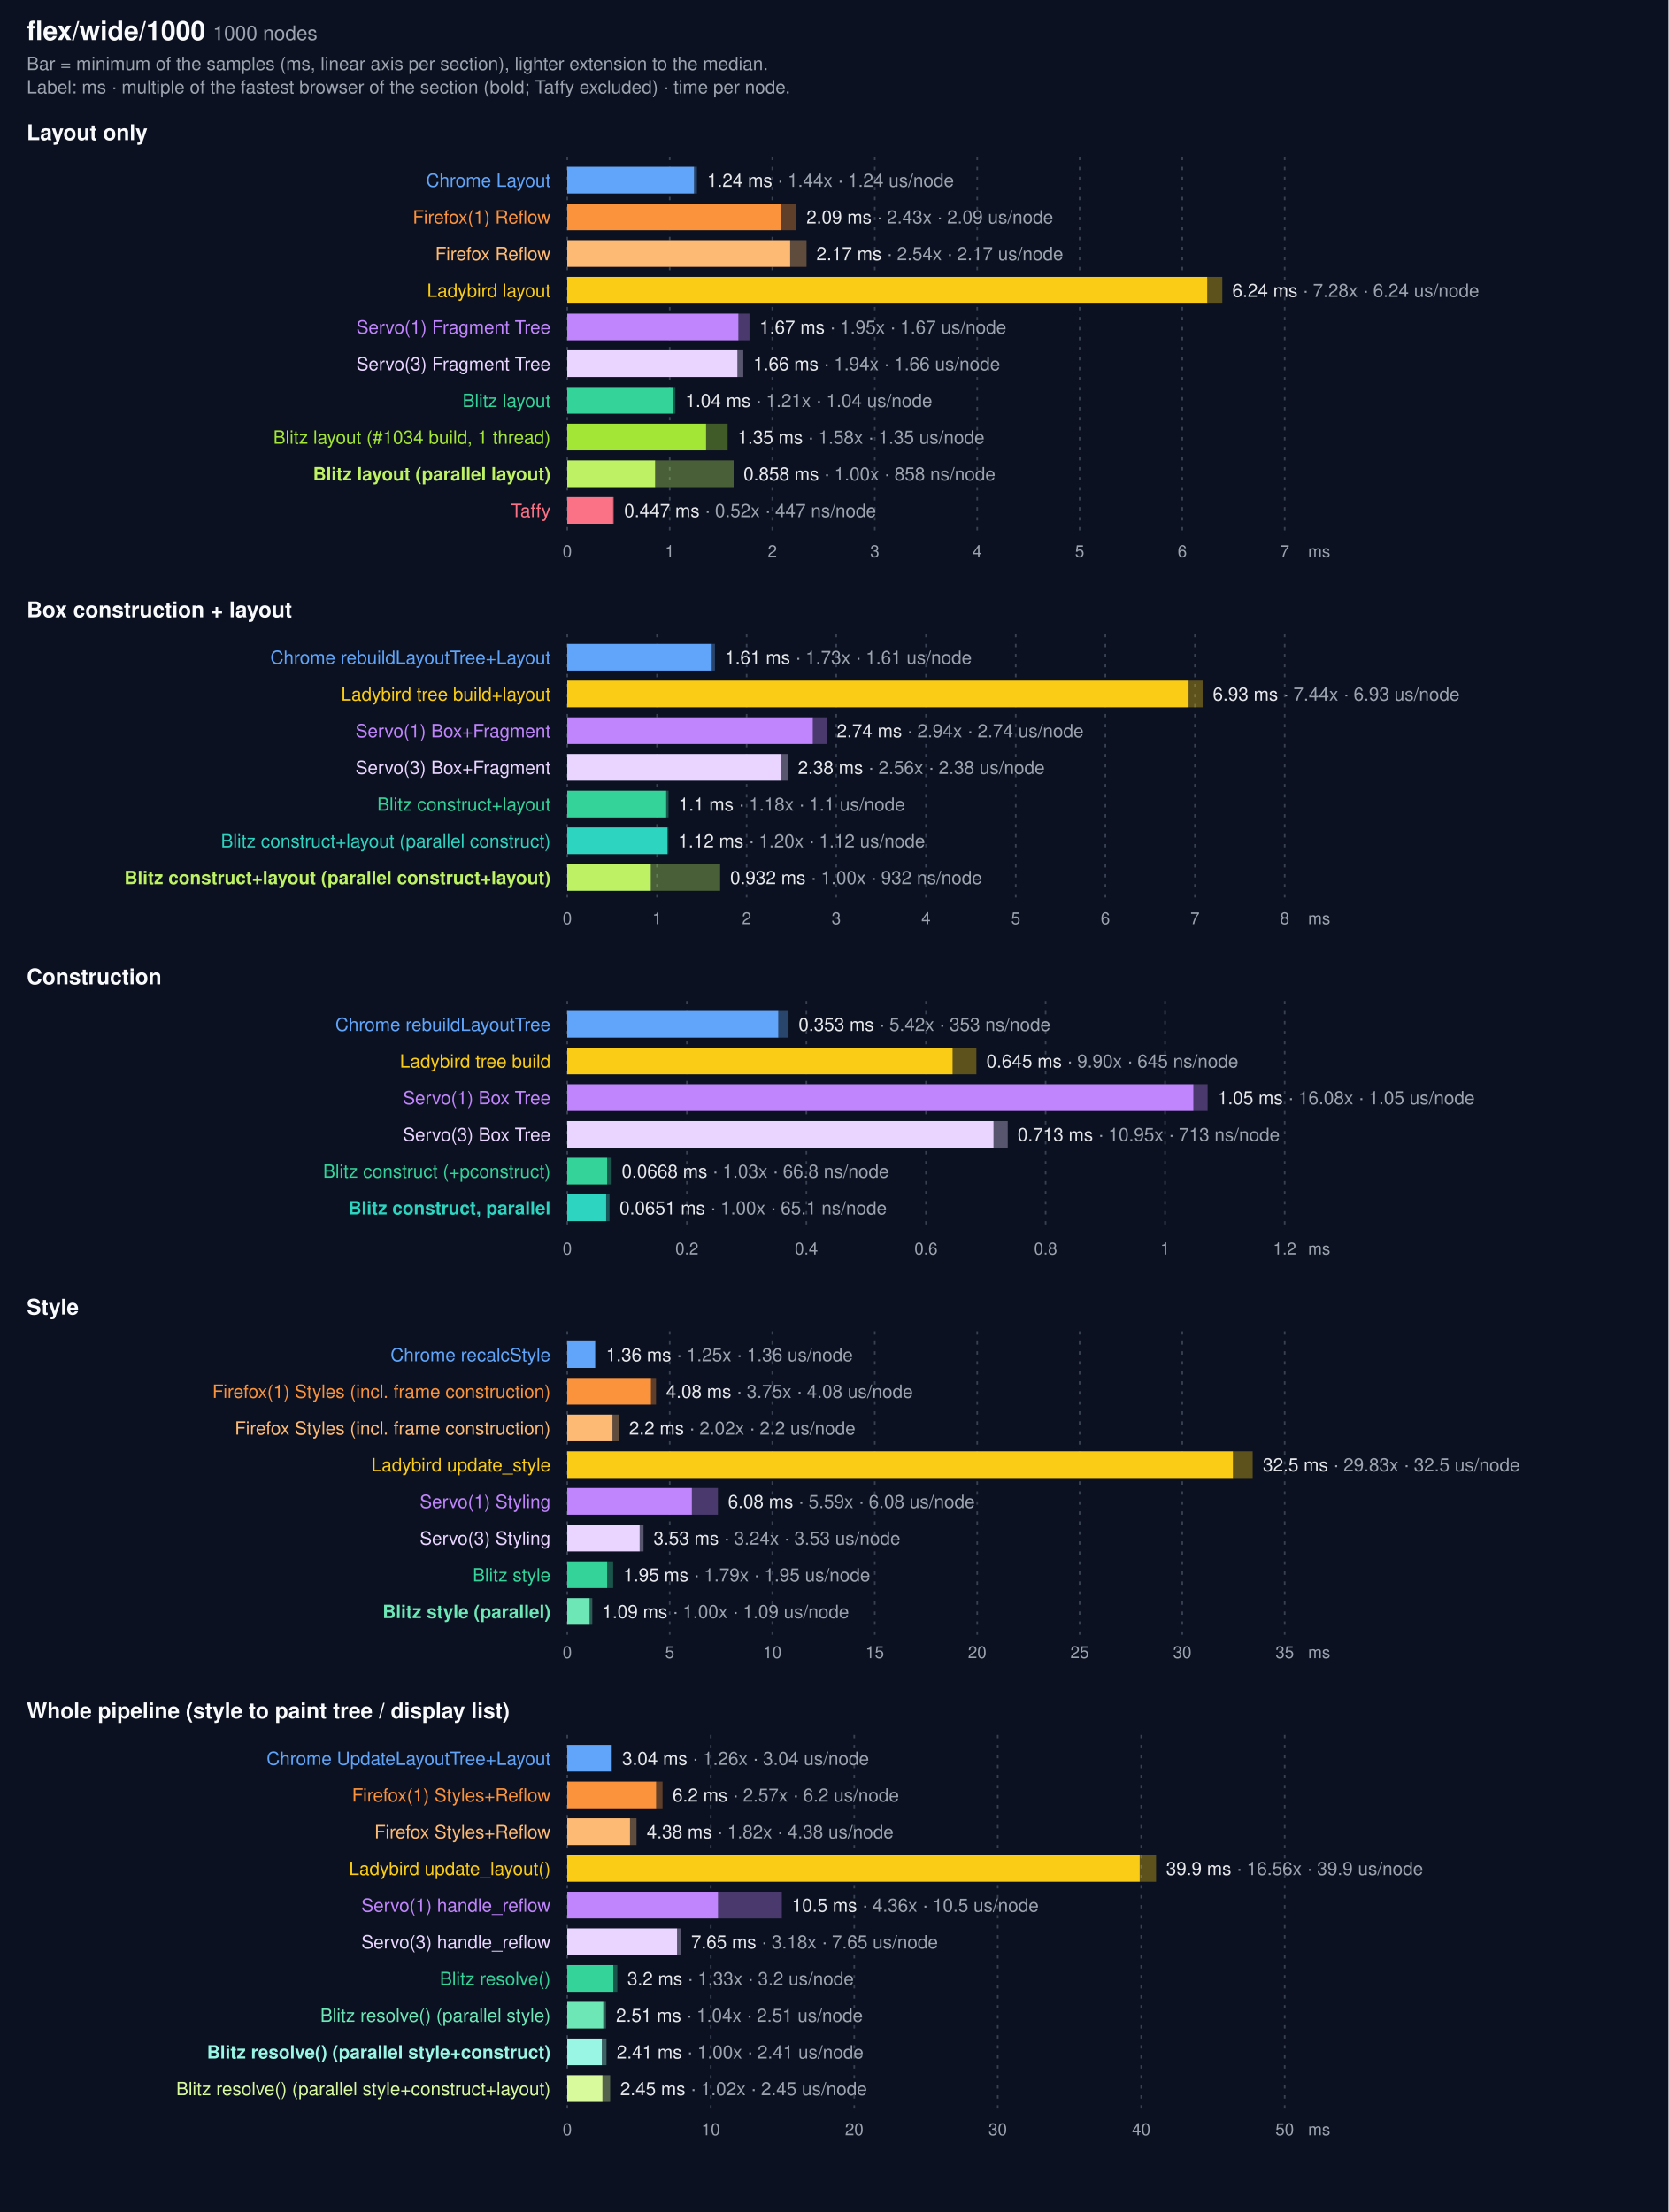
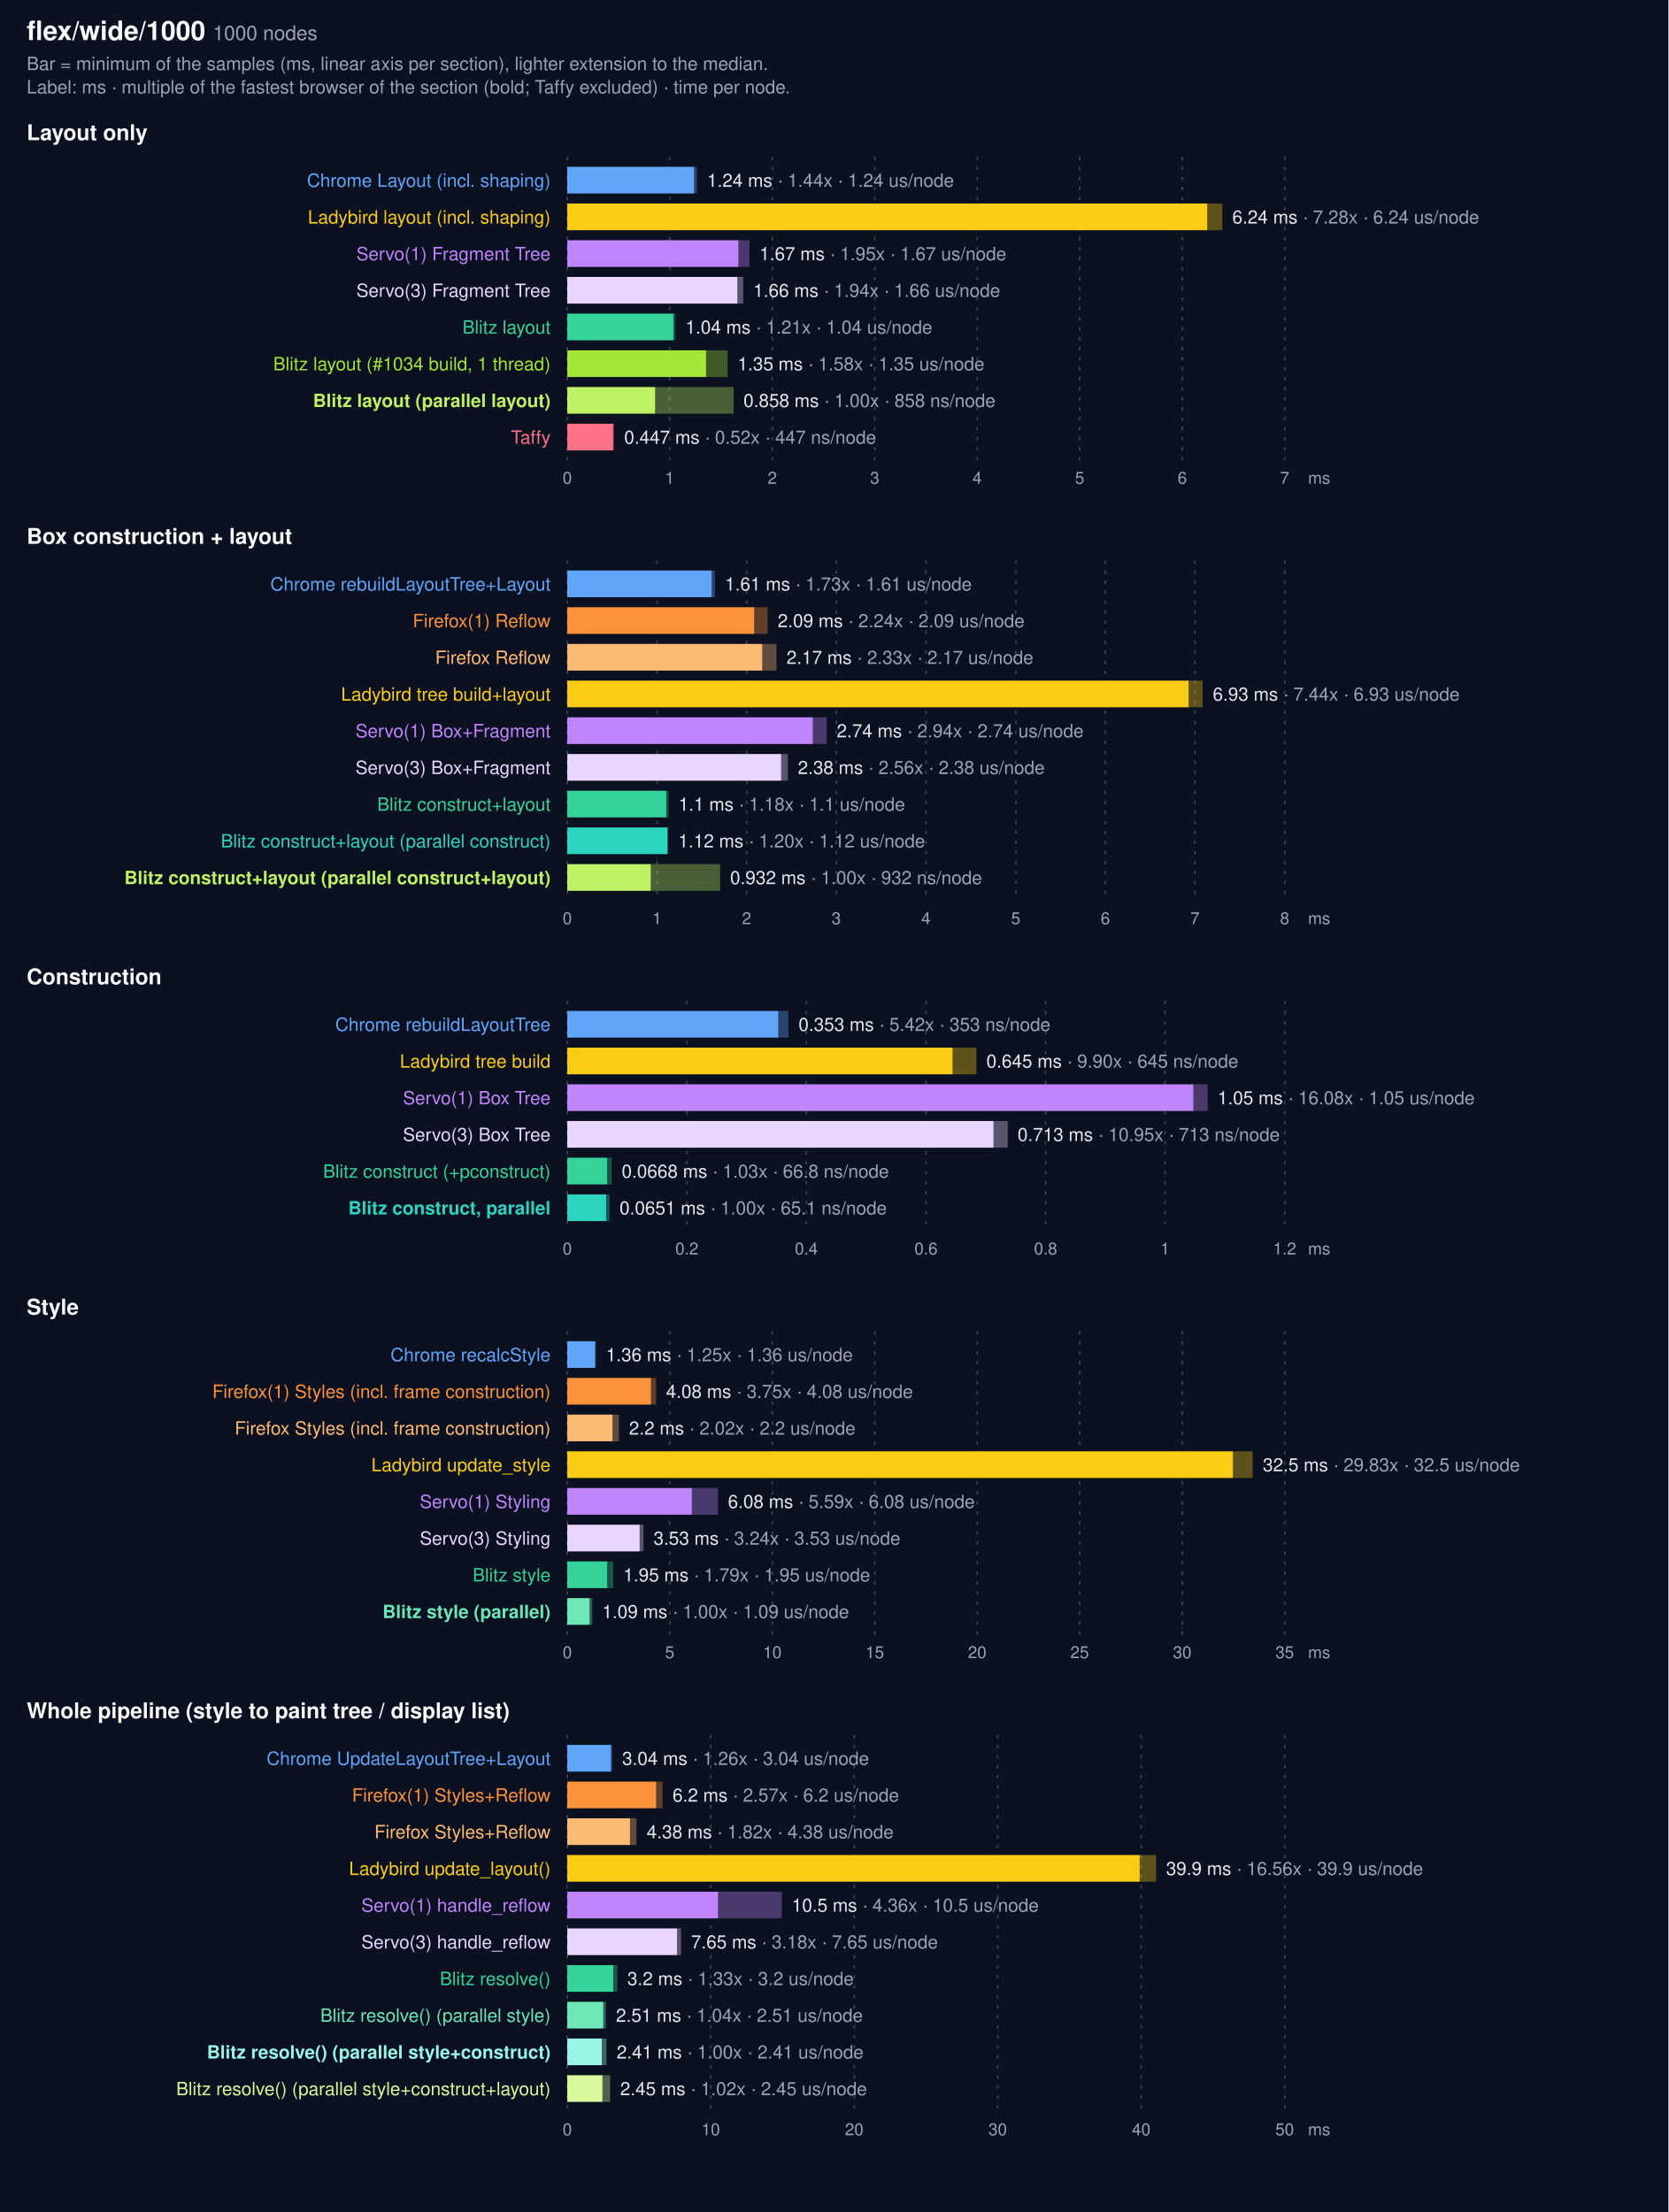
<svg xmlns="http://www.w3.org/2000/svg" width="1000" height="1326" viewBox="0 0 1000 1326" font-family="system-ui, -apple-system, Segoe UI, Helvetica, Arial, sans-serif">
  <rect width="1000" height="1326" fill="#0b1120" />
  <text x="16" y="24" fill="#f9fafb" font-size="16" font-weight="600">flex/wide/1000 <tspan fill="#9ca3af" font-size="12" font-weight="400">1000 nodes</tspan>
  </text>
  <text x="16" y="42" fill="#9ca3af" font-size="11">Bar = minimum of the samples (ms, linear axis per section), lighter extension to the median.</text>
  <text x="16" y="56" fill="#9ca3af" font-size="11">Label: ms · multiple of the fastest browser of the section (bold; Taffy excluded) · time per node.</text>
  <text x="16" y="84" fill="#f9fafb" font-size="13" font-weight="600">Layout only</text>
-   <line x1="340.0" x2="340.0" y1="94" y2="320" stroke="#374151" stroke-dasharray="2 4" />
-   <text x="340.0" y="334" fill="#9ca3af" font-size="10" text-anchor="middle">0</text>
-   <line x1="401.4" x2="401.4" y1="94" y2="320" stroke="#374151" stroke-dasharray="2 4" />
-   <text x="401.4" y="334" fill="#9ca3af" font-size="10" text-anchor="middle">1</text>
-   <line x1="462.9" x2="462.9" y1="94" y2="320" stroke="#374151" stroke-dasharray="2 4" />
-   <text x="462.9" y="334" fill="#9ca3af" font-size="10" text-anchor="middle">2</text>
-   <line x1="524.3" x2="524.3" y1="94" y2="320" stroke="#374151" stroke-dasharray="2 4" />
-   <text x="524.3" y="334" fill="#9ca3af" font-size="10" text-anchor="middle">3</text>
-   <line x1="585.7" x2="585.7" y1="94" y2="320" stroke="#374151" stroke-dasharray="2 4" />
-   <text x="585.7" y="334" fill="#9ca3af" font-size="10" text-anchor="middle">4</text>
-   <line x1="647.1" x2="647.1" y1="94" y2="320" stroke="#374151" stroke-dasharray="2 4" />
-   <text x="647.1" y="334" fill="#9ca3af" font-size="10" text-anchor="middle">5</text>
-   <line x1="708.6" x2="708.6" y1="94" y2="320" stroke="#374151" stroke-dasharray="2 4" />
-   <text x="708.6" y="334" fill="#9ca3af" font-size="10" text-anchor="middle">6</text>
-   <line x1="770.0" x2="770.0" y1="94" y2="320" stroke="#374151" stroke-dasharray="2 4" />
-   <text x="770.0" y="334" fill="#9ca3af" font-size="10" text-anchor="middle">7</text>
-   <text x="784" y="334" fill="#9ca3af" font-size="10">ms</text>
-   <text x="330" y="112" fill="#60a5fa" font-size="11" text-anchor="end">Chrome Layout</text>
+   <line x1="340.0" x2="340.0" y1="94" y2="276" stroke="#374151" stroke-dasharray="2 4" />
+   <text x="340.0" y="290" fill="#9ca3af" font-size="10" text-anchor="middle">0</text>
+   <line x1="401.4" x2="401.4" y1="94" y2="276" stroke="#374151" stroke-dasharray="2 4" />
+   <text x="401.4" y="290" fill="#9ca3af" font-size="10" text-anchor="middle">1</text>
+   <line x1="462.9" x2="462.9" y1="94" y2="276" stroke="#374151" stroke-dasharray="2 4" />
+   <text x="462.9" y="290" fill="#9ca3af" font-size="10" text-anchor="middle">2</text>
+   <line x1="524.3" x2="524.3" y1="94" y2="276" stroke="#374151" stroke-dasharray="2 4" />
+   <text x="524.3" y="290" fill="#9ca3af" font-size="10" text-anchor="middle">3</text>
+   <line x1="585.7" x2="585.7" y1="94" y2="276" stroke="#374151" stroke-dasharray="2 4" />
+   <text x="585.7" y="290" fill="#9ca3af" font-size="10" text-anchor="middle">4</text>
+   <line x1="647.1" x2="647.1" y1="94" y2="276" stroke="#374151" stroke-dasharray="2 4" />
+   <text x="647.1" y="290" fill="#9ca3af" font-size="10" text-anchor="middle">5</text>
+   <line x1="708.6" x2="708.6" y1="94" y2="276" stroke="#374151" stroke-dasharray="2 4" />
+   <text x="708.6" y="290" fill="#9ca3af" font-size="10" text-anchor="middle">6</text>
+   <line x1="770.0" x2="770.0" y1="94" y2="276" stroke="#374151" stroke-dasharray="2 4" />
+   <text x="770.0" y="290" fill="#9ca3af" font-size="10" text-anchor="middle">7</text>
+   <text x="784" y="290" fill="#9ca3af" font-size="10">ms</text>
+   <text x="330" y="112" fill="#60a5fa" font-size="11" text-anchor="end">Chrome Layout (incl. shaping)</text>
  <rect x="340" y="100" width="76.0" height="16" fill="#60a5fa" />
  <rect x="416.0" y="100" width="1.7" height="16" fill="#60a5fa" opacity="0.35" />
  <text x="423.8" y="112" fill="#e5e7eb" font-size="11">1.24 ms <tspan fill="#9ca3af">· 1.44x · 1.24 us/node</tspan>
  </text>
-   <text x="330" y="134" fill="#fb923c" font-size="11" text-anchor="end">Firefox(1) Reflow</text>
-   <rect x="340" y="122" width="128.1" height="16" fill="#fb923c" />
-   <rect x="468.1" y="122" width="9.2" height="16" fill="#fb923c" opacity="0.35" />
-   <text x="483.3" y="134" fill="#e5e7eb" font-size="11">2.09 ms <tspan fill="#9ca3af">· 2.43x · 2.09 us/node</tspan>
-   </text>
-   <text x="330" y="156" fill="#fdba74" font-size="11" text-anchor="end">Firefox Reflow</text>
-   <rect x="340" y="144" width="133.6" height="16" fill="#fdba74" />
-   <rect x="473.6" y="144" width="9.8" height="16" fill="#fdba74" opacity="0.35" />
-   <text x="489.3" y="156" fill="#e5e7eb" font-size="11">2.17 ms <tspan fill="#9ca3af">· 2.54x · 2.17 us/node</tspan>
-   </text>
-   <text x="330" y="178" fill="#facc15" font-size="11" text-anchor="end">Ladybird layout</text>
-   <rect x="340" y="166" width="383.6" height="16" fill="#facc15" />
-   <rect x="723.6" y="166" width="9.0" height="16" fill="#facc15" opacity="0.35" />
-   <text x="738.6" y="178" fill="#e5e7eb" font-size="11">6.24 ms <tspan fill="#9ca3af">· 7.28x · 6.24 us/node</tspan>
-   </text>
-   <text x="330" y="200" fill="#c084fc" font-size="11" text-anchor="end">Servo(1) Fragment Tree</text>
-   <rect x="340" y="188" width="102.6" height="16" fill="#c084fc" />
-   <rect x="442.6" y="188" width="6.6" height="16" fill="#c084fc" opacity="0.35" />
-   <text x="455.2" y="200" fill="#e5e7eb" font-size="11">1.67 ms <tspan fill="#9ca3af">· 1.95x · 1.67 us/node</tspan>
-   </text>
-   <text x="330" y="222" fill="#e9d5ff" font-size="11" text-anchor="end">Servo(3) Fragment Tree</text>
-   <rect x="340" y="210" width="102.0" height="16" fill="#e9d5ff" />
-   <rect x="442.0" y="210" width="3.5" height="16" fill="#e9d5ff" opacity="0.35" />
-   <text x="451.5" y="222" fill="#e5e7eb" font-size="11">1.66 ms <tspan fill="#9ca3af">· 1.94x · 1.66 us/node</tspan>
-   </text>
-   <text x="330" y="244" fill="#34d399" font-size="11" text-anchor="end">Blitz layout</text>
-   <rect x="340" y="232" width="63.6" height="16" fill="#34d399" />
-   <rect x="403.6" y="232" width="1.2" height="16" fill="#34d399" opacity="0.35" />
-   <text x="410.8" y="244" fill="#e5e7eb" font-size="11">1.04 ms <tspan fill="#9ca3af">· 1.21x · 1.04 us/node</tspan>
-   </text>
-   <text x="330" y="266" fill="#a3e635" font-size="11" text-anchor="end">Blitz layout (#1034 build, 1 thread)</text>
-   <rect x="340" y="254" width="83.2" height="16" fill="#a3e635" />
-   <rect x="423.2" y="254" width="12.9" height="16" fill="#a3e635" opacity="0.35" />
-   <text x="442.1" y="266" fill="#e5e7eb" font-size="11">1.35 ms <tspan fill="#9ca3af">· 1.58x · 1.35 us/node</tspan>
-   </text>
-   <text x="330" y="288" fill="#bef264" font-size="11" text-anchor="end" font-weight="700">Blitz layout (parallel layout)</text>
-   <rect x="340" y="276" width="52.7" height="16" fill="#bef264" />
-   <rect x="392.7" y="276" width="47.0" height="16" fill="#bef264" opacity="0.35" />
-   <text x="445.6" y="288" fill="#e5e7eb" font-size="11">0.858 ms <tspan fill="#9ca3af">· 1.00x · 858 ns/node</tspan>
-   </text>
-   <text x="330" y="310" fill="#fb7185" font-size="11" text-anchor="end">Taffy</text>
-   <rect x="340" y="298" width="27.5" height="16" fill="#fb7185" />
-   <rect x="367.5" y="298" width="0.6" height="16" fill="#fb7185" opacity="0.35" />
-   <text x="374.1" y="310" fill="#e5e7eb" font-size="11">0.447 ms <tspan fill="#9ca3af">· 0.52x · 447 ns/node</tspan>
-   </text>
-   <text x="16" y="370" fill="#f9fafb" font-size="13" font-weight="600">Box construction + layout</text>
-   <line x1="340.0" x2="340.0" y1="380" y2="540" stroke="#374151" stroke-dasharray="2 4" />
+   <text x="330" y="134" fill="#facc15" font-size="11" text-anchor="end">Ladybird layout (incl. shaping)</text>
+   <rect x="340" y="122" width="383.6" height="16" fill="#facc15" />
+   <rect x="723.6" y="122" width="9.0" height="16" fill="#facc15" opacity="0.35" />
+   <text x="738.6" y="134" fill="#e5e7eb" font-size="11">6.24 ms <tspan fill="#9ca3af">· 7.28x · 6.24 us/node</tspan>
+   </text>
+   <text x="330" y="156" fill="#c084fc" font-size="11" text-anchor="end">Servo(1) Fragment Tree</text>
+   <rect x="340" y="144" width="102.6" height="16" fill="#c084fc" />
+   <rect x="442.6" y="144" width="6.6" height="16" fill="#c084fc" opacity="0.35" />
+   <text x="455.2" y="156" fill="#e5e7eb" font-size="11">1.67 ms <tspan fill="#9ca3af">· 1.95x · 1.67 us/node</tspan>
+   </text>
+   <text x="330" y="178" fill="#e9d5ff" font-size="11" text-anchor="end">Servo(3) Fragment Tree</text>
+   <rect x="340" y="166" width="102.0" height="16" fill="#e9d5ff" />
+   <rect x="442.0" y="166" width="3.5" height="16" fill="#e9d5ff" opacity="0.35" />
+   <text x="451.5" y="178" fill="#e5e7eb" font-size="11">1.66 ms <tspan fill="#9ca3af">· 1.94x · 1.66 us/node</tspan>
+   </text>
+   <text x="330" y="200" fill="#34d399" font-size="11" text-anchor="end">Blitz layout</text>
+   <rect x="340" y="188" width="63.6" height="16" fill="#34d399" />
+   <rect x="403.6" y="188" width="1.2" height="16" fill="#34d399" opacity="0.35" />
+   <text x="410.8" y="200" fill="#e5e7eb" font-size="11">1.04 ms <tspan fill="#9ca3af">· 1.21x · 1.04 us/node</tspan>
+   </text>
+   <text x="330" y="222" fill="#a3e635" font-size="11" text-anchor="end">Blitz layout (#1034 build, 1 thread)</text>
+   <rect x="340" y="210" width="83.2" height="16" fill="#a3e635" />
+   <rect x="423.2" y="210" width="12.9" height="16" fill="#a3e635" opacity="0.35" />
+   <text x="442.1" y="222" fill="#e5e7eb" font-size="11">1.35 ms <tspan fill="#9ca3af">· 1.58x · 1.35 us/node</tspan>
+   </text>
+   <text x="330" y="244" fill="#bef264" font-size="11" text-anchor="end" font-weight="700">Blitz layout (parallel layout)</text>
+   <rect x="340" y="232" width="52.7" height="16" fill="#bef264" />
+   <rect x="392.7" y="232" width="47.0" height="16" fill="#bef264" opacity="0.35" />
+   <text x="445.6" y="244" fill="#e5e7eb" font-size="11">0.858 ms <tspan fill="#9ca3af">· 1.00x · 858 ns/node</tspan>
+   </text>
+   <text x="330" y="266" fill="#fb7185" font-size="11" text-anchor="end">Taffy</text>
+   <rect x="340" y="254" width="27.5" height="16" fill="#fb7185" />
+   <rect x="367.5" y="254" width="0.6" height="16" fill="#fb7185" opacity="0.35" />
+   <text x="374.1" y="266" fill="#e5e7eb" font-size="11">0.447 ms <tspan fill="#9ca3af">· 0.52x · 447 ns/node</tspan>
+   </text>
+   <text x="16" y="326" fill="#f9fafb" font-size="13" font-weight="600">Box construction + layout</text>
+   <line x1="340.0" x2="340.0" y1="336" y2="540" stroke="#374151" stroke-dasharray="2 4" />
  <text x="340.0" y="554" fill="#9ca3af" font-size="10" text-anchor="middle">0</text>
-   <line x1="393.8" x2="393.8" y1="380" y2="540" stroke="#374151" stroke-dasharray="2 4" />
+   <line x1="393.8" x2="393.8" y1="336" y2="540" stroke="#374151" stroke-dasharray="2 4" />
  <text x="393.8" y="554" fill="#9ca3af" font-size="10" text-anchor="middle">1</text>
-   <line x1="447.5" x2="447.5" y1="380" y2="540" stroke="#374151" stroke-dasharray="2 4" />
+   <line x1="447.5" x2="447.5" y1="336" y2="540" stroke="#374151" stroke-dasharray="2 4" />
  <text x="447.5" y="554" fill="#9ca3af" font-size="10" text-anchor="middle">2</text>
-   <line x1="501.2" x2="501.2" y1="380" y2="540" stroke="#374151" stroke-dasharray="2 4" />
+   <line x1="501.2" x2="501.2" y1="336" y2="540" stroke="#374151" stroke-dasharray="2 4" />
  <text x="501.2" y="554" fill="#9ca3af" font-size="10" text-anchor="middle">3</text>
-   <line x1="555.0" x2="555.0" y1="380" y2="540" stroke="#374151" stroke-dasharray="2 4" />
+   <line x1="555.0" x2="555.0" y1="336" y2="540" stroke="#374151" stroke-dasharray="2 4" />
  <text x="555.0" y="554" fill="#9ca3af" font-size="10" text-anchor="middle">4</text>
-   <line x1="608.8" x2="608.8" y1="380" y2="540" stroke="#374151" stroke-dasharray="2 4" />
+   <line x1="608.8" x2="608.8" y1="336" y2="540" stroke="#374151" stroke-dasharray="2 4" />
  <text x="608.8" y="554" fill="#9ca3af" font-size="10" text-anchor="middle">5</text>
-   <line x1="662.5" x2="662.5" y1="380" y2="540" stroke="#374151" stroke-dasharray="2 4" />
+   <line x1="662.5" x2="662.5" y1="336" y2="540" stroke="#374151" stroke-dasharray="2 4" />
  <text x="662.5" y="554" fill="#9ca3af" font-size="10" text-anchor="middle">6</text>
-   <line x1="716.2" x2="716.2" y1="380" y2="540" stroke="#374151" stroke-dasharray="2 4" />
+   <line x1="716.2" x2="716.2" y1="336" y2="540" stroke="#374151" stroke-dasharray="2 4" />
  <text x="716.2" y="554" fill="#9ca3af" font-size="10" text-anchor="middle">7</text>
-   <line x1="770.0" x2="770.0" y1="380" y2="540" stroke="#374151" stroke-dasharray="2 4" />
+   <line x1="770.0" x2="770.0" y1="336" y2="540" stroke="#374151" stroke-dasharray="2 4" />
  <text x="770.0" y="554" fill="#9ca3af" font-size="10" text-anchor="middle">8</text>
  <text x="784" y="554" fill="#9ca3af" font-size="10">ms</text>
-   <text x="330" y="398" fill="#60a5fa" font-size="11" text-anchor="end">Chrome rebuildLayoutTree+Layout</text>
-   <rect x="340" y="386" width="86.6" height="16" fill="#60a5fa" />
-   <rect x="426.6" y="386" width="1.9" height="16" fill="#60a5fa" opacity="0.35" />
-   <text x="434.5" y="398" fill="#e5e7eb" font-size="11">1.61 ms <tspan fill="#9ca3af">· 1.73x · 1.61 us/node</tspan>
+   <text x="330" y="354" fill="#60a5fa" font-size="11" text-anchor="end">Chrome rebuildLayoutTree+Layout</text>
+   <rect x="340" y="342" width="86.6" height="16" fill="#60a5fa" />
+   <rect x="426.6" y="342" width="1.9" height="16" fill="#60a5fa" opacity="0.35" />
+   <text x="434.5" y="354" fill="#e5e7eb" font-size="11">1.61 ms <tspan fill="#9ca3af">· 1.73x · 1.61 us/node</tspan>
+   </text>
+   <text x="330" y="376" fill="#fb923c" font-size="11" text-anchor="end">Firefox(1) Reflow</text>
+   <rect x="340" y="364" width="112.1" height="16" fill="#fb923c" />
+   <rect x="452.1" y="364" width="8.0" height="16" fill="#fb923c" opacity="0.35" />
+   <text x="466.1" y="376" fill="#e5e7eb" font-size="11">2.09 ms <tspan fill="#9ca3af">· 2.24x · 2.09 us/node</tspan>
+   </text>
+   <text x="330" y="398" fill="#fdba74" font-size="11" text-anchor="end">Firefox Reflow</text>
+   <rect x="340" y="386" width="116.9" height="16" fill="#fdba74" />
+   <rect x="456.9" y="386" width="8.5" height="16" fill="#fdba74" opacity="0.35" />
+   <text x="471.4" y="398" fill="#e5e7eb" font-size="11">2.17 ms <tspan fill="#9ca3af">· 2.33x · 2.17 us/node</tspan>
  </text>
  <text x="330" y="420" fill="#facc15" font-size="11" text-anchor="end">Ladybird tree build+layout</text>
  <rect x="340" y="408" width="372.4" height="16" fill="#facc15" />
  <rect x="712.4" y="408" width="8.4" height="16" fill="#facc15" opacity="0.35" />
  <text x="726.9" y="420" fill="#e5e7eb" font-size="11">6.93 ms <tspan fill="#9ca3af">· 7.44x · 6.93 us/node</tspan>
  </text>
  <text x="330" y="442" fill="#c084fc" font-size="11" text-anchor="end">Servo(1) Box+Fragment</text>
  <rect x="340" y="430" width="147.2" height="16" fill="#c084fc" />
  <rect x="487.2" y="430" width="8.3" height="16" fill="#c084fc" opacity="0.35" />
  <text x="501.5" y="442" fill="#e5e7eb" font-size="11">2.74 ms <tspan fill="#9ca3af">· 2.94x · 2.74 us/node</tspan>
  </text>
  <text x="330" y="464" fill="#e9d5ff" font-size="11" text-anchor="end">Servo(3) Box+Fragment</text>
  <rect x="340" y="452" width="128.2" height="16" fill="#e9d5ff" />
  <rect x="468.2" y="452" width="4.0" height="16" fill="#e9d5ff" opacity="0.35" />
  <text x="478.2" y="464" fill="#e5e7eb" font-size="11">2.38 ms <tspan fill="#9ca3af">· 2.56x · 2.38 us/node</tspan>
  </text>
  <text x="330" y="486" fill="#34d399" font-size="11" text-anchor="end">Blitz construct+layout</text>
  <rect x="340" y="474" width="59.3" height="16" fill="#34d399" />
  <rect x="399.3" y="474" width="1.4" height="16" fill="#34d399" opacity="0.35" />
  <text x="406.7" y="486" fill="#e5e7eb" font-size="11">1.1 ms <tspan fill="#9ca3af">· 1.18x · 1.1 us/node</tspan>
  </text>
  <text x="330" y="508" fill="#2dd4bf" font-size="11" text-anchor="end">Blitz construct+layout (parallel construct)</text>
  <rect x="340" y="496" width="60.0" height="16" fill="#2dd4bf" />
  <rect x="400.0" y="496" width="0.6" height="16" fill="#2dd4bf" opacity="0.35" />
  <text x="406.5" y="508" fill="#e5e7eb" font-size="11">1.12 ms <tspan fill="#9ca3af">· 1.20x · 1.12 us/node</tspan>
  </text>
  <text x="330" y="530" fill="#bef264" font-size="11" text-anchor="end" font-weight="700">Blitz construct+layout (parallel construct+layout)</text>
  <rect x="340" y="518" width="50.1" height="16" fill="#bef264" />
  <rect x="390.1" y="518" width="41.5" height="16" fill="#bef264" opacity="0.35" />
  <text x="437.6" y="530" fill="#e5e7eb" font-size="11">0.932 ms <tspan fill="#9ca3af">· 1.00x · 932 ns/node</tspan>
  </text>
  <text x="16" y="590" fill="#f9fafb" font-size="13" font-weight="600">Construction</text>
  <line x1="340.0" x2="340.0" y1="600" y2="738" stroke="#374151" stroke-dasharray="2 4" />
  <text x="340.0" y="752" fill="#9ca3af" font-size="10" text-anchor="middle">0</text>
  <line x1="411.7" x2="411.7" y1="600" y2="738" stroke="#374151" stroke-dasharray="2 4" />
  <text x="411.7" y="752" fill="#9ca3af" font-size="10" text-anchor="middle">0.2</text>
  <line x1="483.3" x2="483.3" y1="600" y2="738" stroke="#374151" stroke-dasharray="2 4" />
  <text x="483.3" y="752" fill="#9ca3af" font-size="10" text-anchor="middle">0.4</text>
  <line x1="555.0" x2="555.0" y1="600" y2="738" stroke="#374151" stroke-dasharray="2 4" />
  <text x="555.0" y="752" fill="#9ca3af" font-size="10" text-anchor="middle">0.6</text>
  <line x1="626.7" x2="626.7" y1="600" y2="738" stroke="#374151" stroke-dasharray="2 4" />
  <text x="626.7" y="752" fill="#9ca3af" font-size="10" text-anchor="middle">0.8</text>
  <line x1="698.3" x2="698.3" y1="600" y2="738" stroke="#374151" stroke-dasharray="2 4" />
  <text x="698.3" y="752" fill="#9ca3af" font-size="10" text-anchor="middle">1</text>
  <line x1="770.0" x2="770.0" y1="600" y2="738" stroke="#374151" stroke-dasharray="2 4" />
  <text x="770.0" y="752" fill="#9ca3af" font-size="10" text-anchor="middle">1.2</text>
  <text x="784" y="752" fill="#9ca3af" font-size="10">ms</text>
  <text x="330" y="618" fill="#60a5fa" font-size="11" text-anchor="end">Chrome rebuildLayoutTree</text>
  <rect x="340" y="606" width="126.5" height="16" fill="#60a5fa" />
  <rect x="466.5" y="606" width="6.1" height="16" fill="#60a5fa" opacity="0.35" />
  <text x="478.6" y="618" fill="#e5e7eb" font-size="11">0.353 ms <tspan fill="#9ca3af">· 5.42x · 353 ns/node</tspan>
  </text>
  <text x="330" y="640" fill="#facc15" font-size="11" text-anchor="end">Ladybird tree build</text>
  <rect x="340" y="628" width="231.0" height="16" fill="#facc15" />
  <rect x="571.0" y="628" width="14.2" height="16" fill="#facc15" opacity="0.35" />
  <text x="591.2" y="640" fill="#e5e7eb" font-size="11">0.645 ms <tspan fill="#9ca3af">· 9.90x · 645 ns/node</tspan>
  </text>
  <text x="330" y="662" fill="#c084fc" font-size="11" text-anchor="end">Servo(1) Box Tree</text>
  <rect x="340" y="650" width="375.3" height="16" fill="#c084fc" />
  <rect x="715.3" y="650" width="8.5" height="16" fill="#c084fc" opacity="0.35" />
  <text x="729.8" y="662" fill="#e5e7eb" font-size="11">1.05 ms <tspan fill="#9ca3af">· 16.08x · 1.05 us/node</tspan>
  </text>
  <text x="330" y="684" fill="#e9d5ff" font-size="11" text-anchor="end">Servo(3) Box Tree</text>
  <rect x="340" y="672" width="255.5" height="16" fill="#e9d5ff" />
  <rect x="595.5" y="672" width="8.5" height="16" fill="#e9d5ff" opacity="0.35" />
  <text x="609.9" y="684" fill="#e5e7eb" font-size="11">0.713 ms <tspan fill="#9ca3af">· 10.95x · 713 ns/node</tspan>
  </text>
  <text x="330" y="706" fill="#34d399" font-size="11" text-anchor="end">Blitz construct (+pconstruct)</text>
  <rect x="340" y="694" width="23.9" height="16" fill="#34d399" />
  <rect x="363.9" y="694" width="2.7" height="16" fill="#34d399" opacity="0.35" />
  <text x="372.6" y="706" fill="#e5e7eb" font-size="11">0.0668 ms <tspan fill="#9ca3af">· 1.03x · 66.8 ns/node</tspan>
  </text>
  <text x="330" y="728" fill="#2dd4bf" font-size="11" text-anchor="end" font-weight="700">Blitz construct, parallel</text>
  <rect x="340" y="716" width="23.3" height="16" fill="#2dd4bf" />
  <rect x="363.3" y="716" width="2.0" height="16" fill="#2dd4bf" opacity="0.35" />
  <text x="371.3" y="728" fill="#e5e7eb" font-size="11">0.0651 ms <tspan fill="#9ca3af">· 1.00x · 65.1 ns/node</tspan>
  </text>
  <text x="16" y="788" fill="#f9fafb" font-size="13" font-weight="600">Style</text>
  <line x1="340.0" x2="340.0" y1="798" y2="980" stroke="#374151" stroke-dasharray="2 4" />
  <text x="340.0" y="994" fill="#9ca3af" font-size="10" text-anchor="middle">0</text>
  <line x1="401.4" x2="401.4" y1="798" y2="980" stroke="#374151" stroke-dasharray="2 4" />
  <text x="401.4" y="994" fill="#9ca3af" font-size="10" text-anchor="middle">5</text>
  <line x1="462.9" x2="462.9" y1="798" y2="980" stroke="#374151" stroke-dasharray="2 4" />
  <text x="462.9" y="994" fill="#9ca3af" font-size="10" text-anchor="middle">10</text>
  <line x1="524.3" x2="524.3" y1="798" y2="980" stroke="#374151" stroke-dasharray="2 4" />
  <text x="524.3" y="994" fill="#9ca3af" font-size="10" text-anchor="middle">15</text>
  <line x1="585.7" x2="585.7" y1="798" y2="980" stroke="#374151" stroke-dasharray="2 4" />
  <text x="585.7" y="994" fill="#9ca3af" font-size="10" text-anchor="middle">20</text>
  <line x1="647.1" x2="647.1" y1="798" y2="980" stroke="#374151" stroke-dasharray="2 4" />
  <text x="647.1" y="994" fill="#9ca3af" font-size="10" text-anchor="middle">25</text>
  <line x1="708.6" x2="708.6" y1="798" y2="980" stroke="#374151" stroke-dasharray="2 4" />
  <text x="708.6" y="994" fill="#9ca3af" font-size="10" text-anchor="middle">30</text>
  <line x1="770.0" x2="770.0" y1="798" y2="980" stroke="#374151" stroke-dasharray="2 4" />
  <text x="770.0" y="994" fill="#9ca3af" font-size="10" text-anchor="middle">35</text>
  <text x="784" y="994" fill="#9ca3af" font-size="10">ms</text>
  <text x="330" y="816" fill="#60a5fa" font-size="11" text-anchor="end">Chrome recalcStyle</text>
  <rect x="340" y="804" width="16.7" height="16" fill="#60a5fa" />
  <rect x="356.7" y="804" width="0.5" height="16" fill="#60a5fa" opacity="0.35" />
  <text x="363.2" y="816" fill="#e5e7eb" font-size="11">1.36 ms <tspan fill="#9ca3af">· 1.25x · 1.36 us/node</tspan>
  </text>
  <text x="330" y="838" fill="#fb923c" font-size="11" text-anchor="end">Firefox(1) Styles (incl. frame construction)</text>
  <rect x="340" y="826" width="50.2" height="16" fill="#fb923c" />
  <rect x="390.2" y="826" width="3.0" height="16" fill="#fb923c" opacity="0.35" />
  <text x="399.2" y="838" fill="#e5e7eb" font-size="11">4.08 ms <tspan fill="#9ca3af">· 3.75x · 4.08 us/node</tspan>
  </text>
  <text x="330" y="860" fill="#fdba74" font-size="11" text-anchor="end">Firefox Styles (incl. frame construction)</text>
  <rect x="340" y="848" width="27.1" height="16" fill="#fdba74" />
  <rect x="367.1" y="848" width="3.9" height="16" fill="#fdba74" opacity="0.35" />
  <text x="377.0" y="860" fill="#e5e7eb" font-size="11">2.2 ms <tspan fill="#9ca3af">· 2.02x · 2.2 us/node</tspan>
  </text>
  <text x="330" y="882" fill="#facc15" font-size="11" text-anchor="end">Ladybird update_style</text>
  <rect x="340" y="870" width="399.0" height="16" fill="#facc15" />
  <rect x="739.0" y="870" width="11.8" height="16" fill="#facc15" opacity="0.35" />
  <text x="756.9" y="882" fill="#e5e7eb" font-size="11">32.5 ms <tspan fill="#9ca3af">· 29.83x · 32.5 us/node</tspan>
  </text>
  <text x="330" y="904" fill="#c084fc" font-size="11" text-anchor="end">Servo(1) Styling</text>
  <rect x="340" y="892" width="74.7" height="16" fill="#c084fc" />
  <rect x="414.7" y="892" width="15.6" height="16" fill="#c084fc" opacity="0.35" />
  <text x="436.3" y="904" fill="#e5e7eb" font-size="11">6.08 ms <tspan fill="#9ca3af">· 5.59x · 6.08 us/node</tspan>
  </text>
  <text x="330" y="926" fill="#e9d5ff" font-size="11" text-anchor="end">Servo(3) Styling</text>
  <rect x="340" y="914" width="43.4" height="16" fill="#e9d5ff" />
  <rect x="383.4" y="914" width="2.3" height="16" fill="#e9d5ff" opacity="0.35" />
  <text x="391.7" y="926" fill="#e5e7eb" font-size="11">3.53 ms <tspan fill="#9ca3af">· 3.24x · 3.53 us/node</tspan>
  </text>
  <text x="330" y="948" fill="#34d399" font-size="11" text-anchor="end">Blitz style</text>
  <rect x="340" y="936" width="23.9" height="16" fill="#34d399" />
  <rect x="363.9" y="936" width="3.6" height="16" fill="#34d399" opacity="0.35" />
  <text x="373.6" y="948" fill="#e5e7eb" font-size="11">1.95 ms <tspan fill="#9ca3af">· 1.79x · 1.95 us/node</tspan>
  </text>
  <text x="330" y="970" fill="#6ee7b7" font-size="11" text-anchor="end" font-weight="700">Blitz style (parallel)</text>
  <rect x="340" y="958" width="13.4" height="16" fill="#6ee7b7" />
  <rect x="353.4" y="958" width="1.6" height="16" fill="#6ee7b7" opacity="0.35" />
  <text x="360.9" y="970" fill="#e5e7eb" font-size="11">1.09 ms <tspan fill="#9ca3af">· 1.00x · 1.09 us/node</tspan>
  </text>
  <text x="16" y="1030" fill="#f9fafb" font-size="13" font-weight="600">Whole pipeline (style to paint tree / display list)</text>
  <line x1="340.0" x2="340.0" y1="1040" y2="1266" stroke="#374151" stroke-dasharray="2 4" />
  <text x="340.0" y="1280" fill="#9ca3af" font-size="10" text-anchor="middle">0</text>
  <line x1="426.0" x2="426.0" y1="1040" y2="1266" stroke="#374151" stroke-dasharray="2 4" />
  <text x="426.0" y="1280" fill="#9ca3af" font-size="10" text-anchor="middle">10</text>
  <line x1="512.0" x2="512.0" y1="1040" y2="1266" stroke="#374151" stroke-dasharray="2 4" />
  <text x="512.0" y="1280" fill="#9ca3af" font-size="10" text-anchor="middle">20</text>
  <line x1="598.0" x2="598.0" y1="1040" y2="1266" stroke="#374151" stroke-dasharray="2 4" />
  <text x="598.0" y="1280" fill="#9ca3af" font-size="10" text-anchor="middle">30</text>
  <line x1="684.0" x2="684.0" y1="1040" y2="1266" stroke="#374151" stroke-dasharray="2 4" />
  <text x="684.0" y="1280" fill="#9ca3af" font-size="10" text-anchor="middle">40</text>
  <line x1="770.0" x2="770.0" y1="1040" y2="1266" stroke="#374151" stroke-dasharray="2 4" />
  <text x="770.0" y="1280" fill="#9ca3af" font-size="10" text-anchor="middle">50</text>
  <text x="784" y="1280" fill="#9ca3af" font-size="10">ms</text>
  <text x="330" y="1058" fill="#60a5fa" font-size="11" text-anchor="end">Chrome UpdateLayoutTree+Layout</text>
  <rect x="340" y="1046" width="26.2" height="16" fill="#60a5fa" />
  <rect x="366.2" y="1046" width="0.7" height="16" fill="#60a5fa" opacity="0.35" />
  <text x="372.9" y="1058" fill="#e5e7eb" font-size="11">3.04 ms <tspan fill="#9ca3af">· 1.26x · 3.04 us/node</tspan>
  </text>
  <text x="330" y="1080" fill="#fb923c" font-size="11" text-anchor="end">Firefox(1) Styles+Reflow</text>
  <rect x="340" y="1068" width="53.3" height="16" fill="#fb923c" />
  <rect x="393.3" y="1068" width="3.8" height="16" fill="#fb923c" opacity="0.35" />
  <text x="403.1" y="1080" fill="#e5e7eb" font-size="11">6.2 ms <tspan fill="#9ca3af">· 2.57x · 6.2 us/node</tspan>
  </text>
  <text x="330" y="1102" fill="#fdba74" font-size="11" text-anchor="end">Firefox Styles+Reflow</text>
  <rect x="340" y="1090" width="37.6" height="16" fill="#fdba74" />
  <rect x="377.6" y="1090" width="3.9" height="16" fill="#fdba74" opacity="0.35" />
  <text x="387.6" y="1102" fill="#e5e7eb" font-size="11">4.38 ms <tspan fill="#9ca3af">· 1.82x · 4.38 us/node</tspan>
  </text>
  <text x="330" y="1124" fill="#facc15" font-size="11" text-anchor="end">Ladybird update_layout()</text>
  <rect x="340" y="1112" width="343.1" height="16" fill="#facc15" />
  <rect x="683.1" y="1112" width="9.8" height="16" fill="#facc15" opacity="0.35" />
  <text x="698.9" y="1124" fill="#e5e7eb" font-size="11">39.9 ms <tspan fill="#9ca3af">· 16.56x · 39.9 us/node</tspan>
  </text>
  <text x="330" y="1146" fill="#c084fc" font-size="11" text-anchor="end">Servo(1) handle_reflow</text>
  <rect x="340" y="1134" width="90.4" height="16" fill="#c084fc" />
  <rect x="430.4" y="1134" width="38.2" height="16" fill="#c084fc" opacity="0.35" />
  <text x="474.6" y="1146" fill="#e5e7eb" font-size="11">10.5 ms <tspan fill="#9ca3af">· 4.36x · 10.5 us/node</tspan>
  </text>
  <text x="330" y="1168" fill="#e9d5ff" font-size="11" text-anchor="end">Servo(3) handle_reflow</text>
  <rect x="340" y="1156" width="65.8" height="16" fill="#e9d5ff" />
  <rect x="405.8" y="1156" width="2.4" height="16" fill="#e9d5ff" opacity="0.35" />
  <text x="414.2" y="1168" fill="#e5e7eb" font-size="11">7.65 ms <tspan fill="#9ca3af">· 3.18x · 7.65 us/node</tspan>
  </text>
  <text x="330" y="1190" fill="#34d399" font-size="11" text-anchor="end">Blitz resolve()</text>
  <rect x="340" y="1178" width="27.6" height="16" fill="#34d399" />
  <rect x="367.6" y="1178" width="2.4" height="16" fill="#34d399" opacity="0.35" />
  <text x="376.0" y="1190" fill="#e5e7eb" font-size="11">3.2 ms <tspan fill="#9ca3af">· 1.33x · 3.2 us/node</tspan>
  </text>
  <text x="330" y="1212" fill="#6ee7b7" font-size="11" text-anchor="end">Blitz resolve() (parallel style)</text>
  <rect x="340" y="1200" width="21.6" height="16" fill="#6ee7b7" />
  <rect x="361.6" y="1200" width="1.6" height="16" fill="#6ee7b7" opacity="0.35" />
  <text x="369.2" y="1212" fill="#e5e7eb" font-size="11">2.51 ms <tspan fill="#9ca3af">· 1.04x · 2.51 us/node</tspan>
  </text>
  <text x="330" y="1234" fill="#99f6e4" font-size="11" text-anchor="end" font-weight="700">Blitz resolve() (parallel style+construct)</text>
  <rect x="340" y="1222" width="20.7" height="16" fill="#99f6e4" />
  <rect x="360.7" y="1222" width="2.8" height="16" fill="#99f6e4" opacity="0.35" />
  <text x="369.6" y="1234" fill="#e5e7eb" font-size="11">2.41 ms <tspan fill="#9ca3af">· 1.00x · 2.41 us/node</tspan>
  </text>
  <text x="330" y="1256" fill="#d9f99d" font-size="11" text-anchor="end">Blitz resolve() (parallel style+construct+layout)</text>
  <rect x="340" y="1244" width="21.1" height="16" fill="#d9f99d" />
  <rect x="361.1" y="1244" width="4.6" height="16" fill="#d9f99d" opacity="0.35" />
  <text x="371.7" y="1256" fill="#e5e7eb" font-size="11">2.45 ms <tspan fill="#9ca3af">· 1.02x · 2.45 us/node</tspan>
  </text>
</svg>
